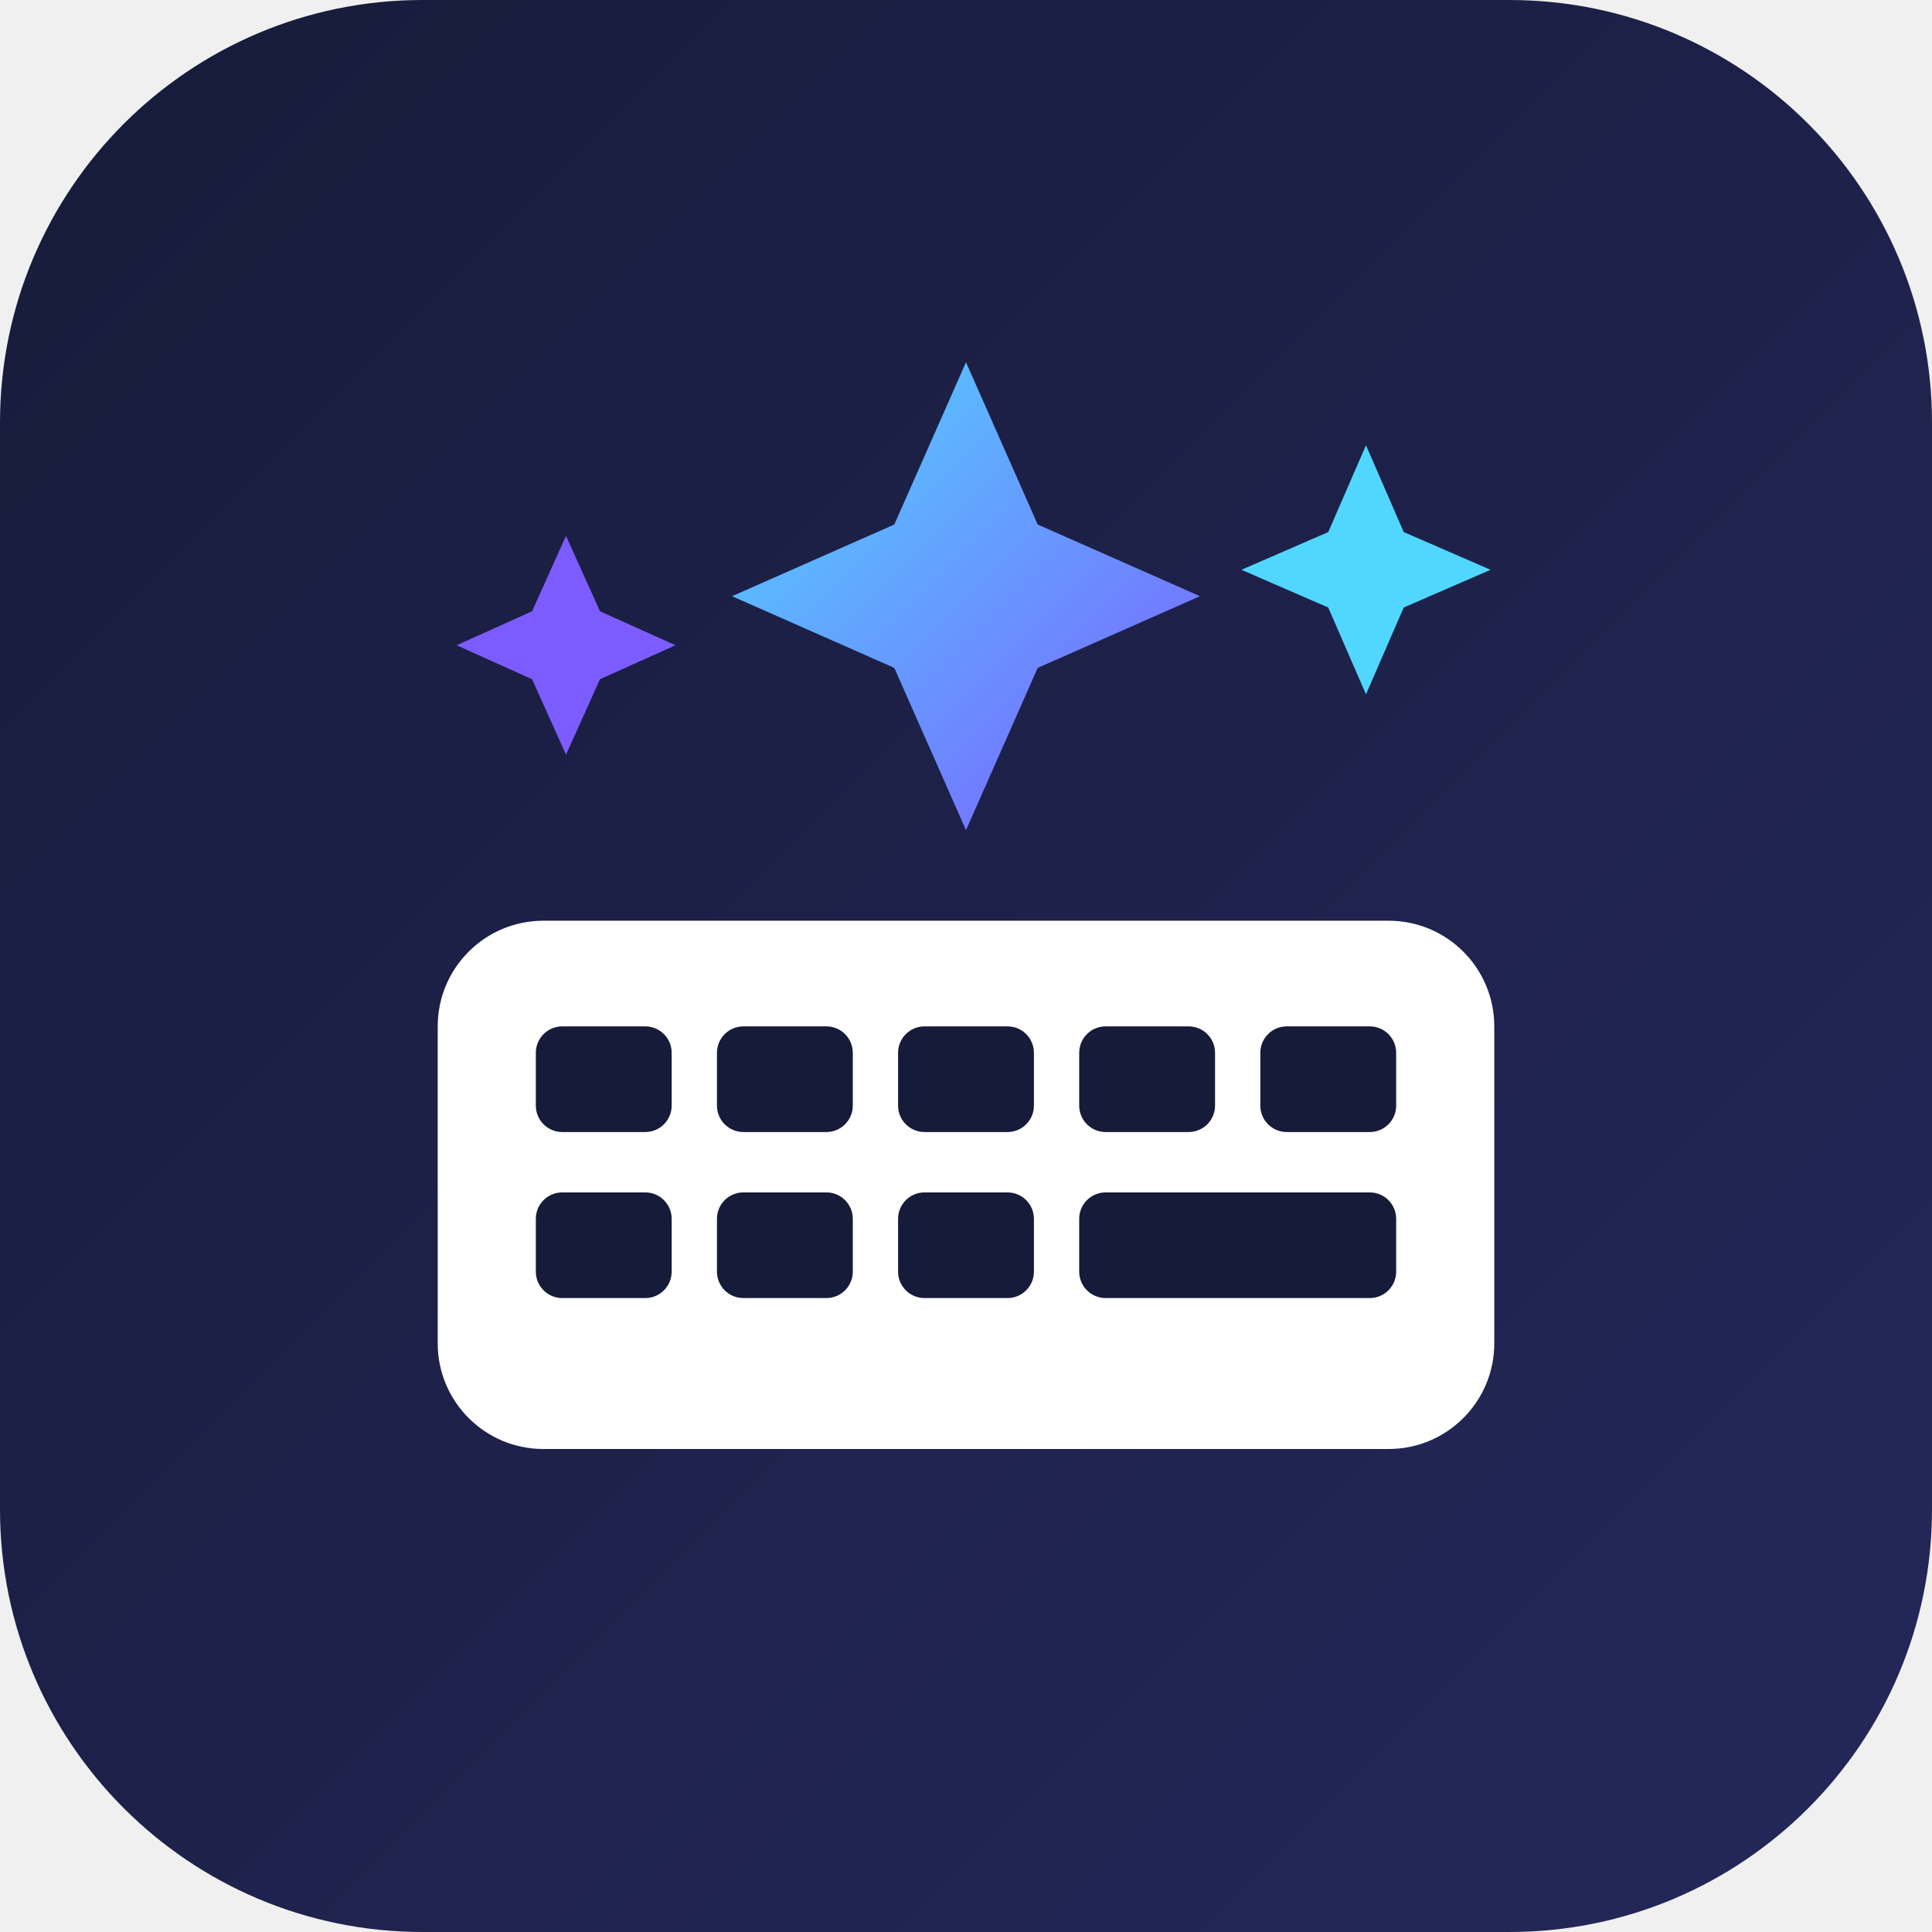
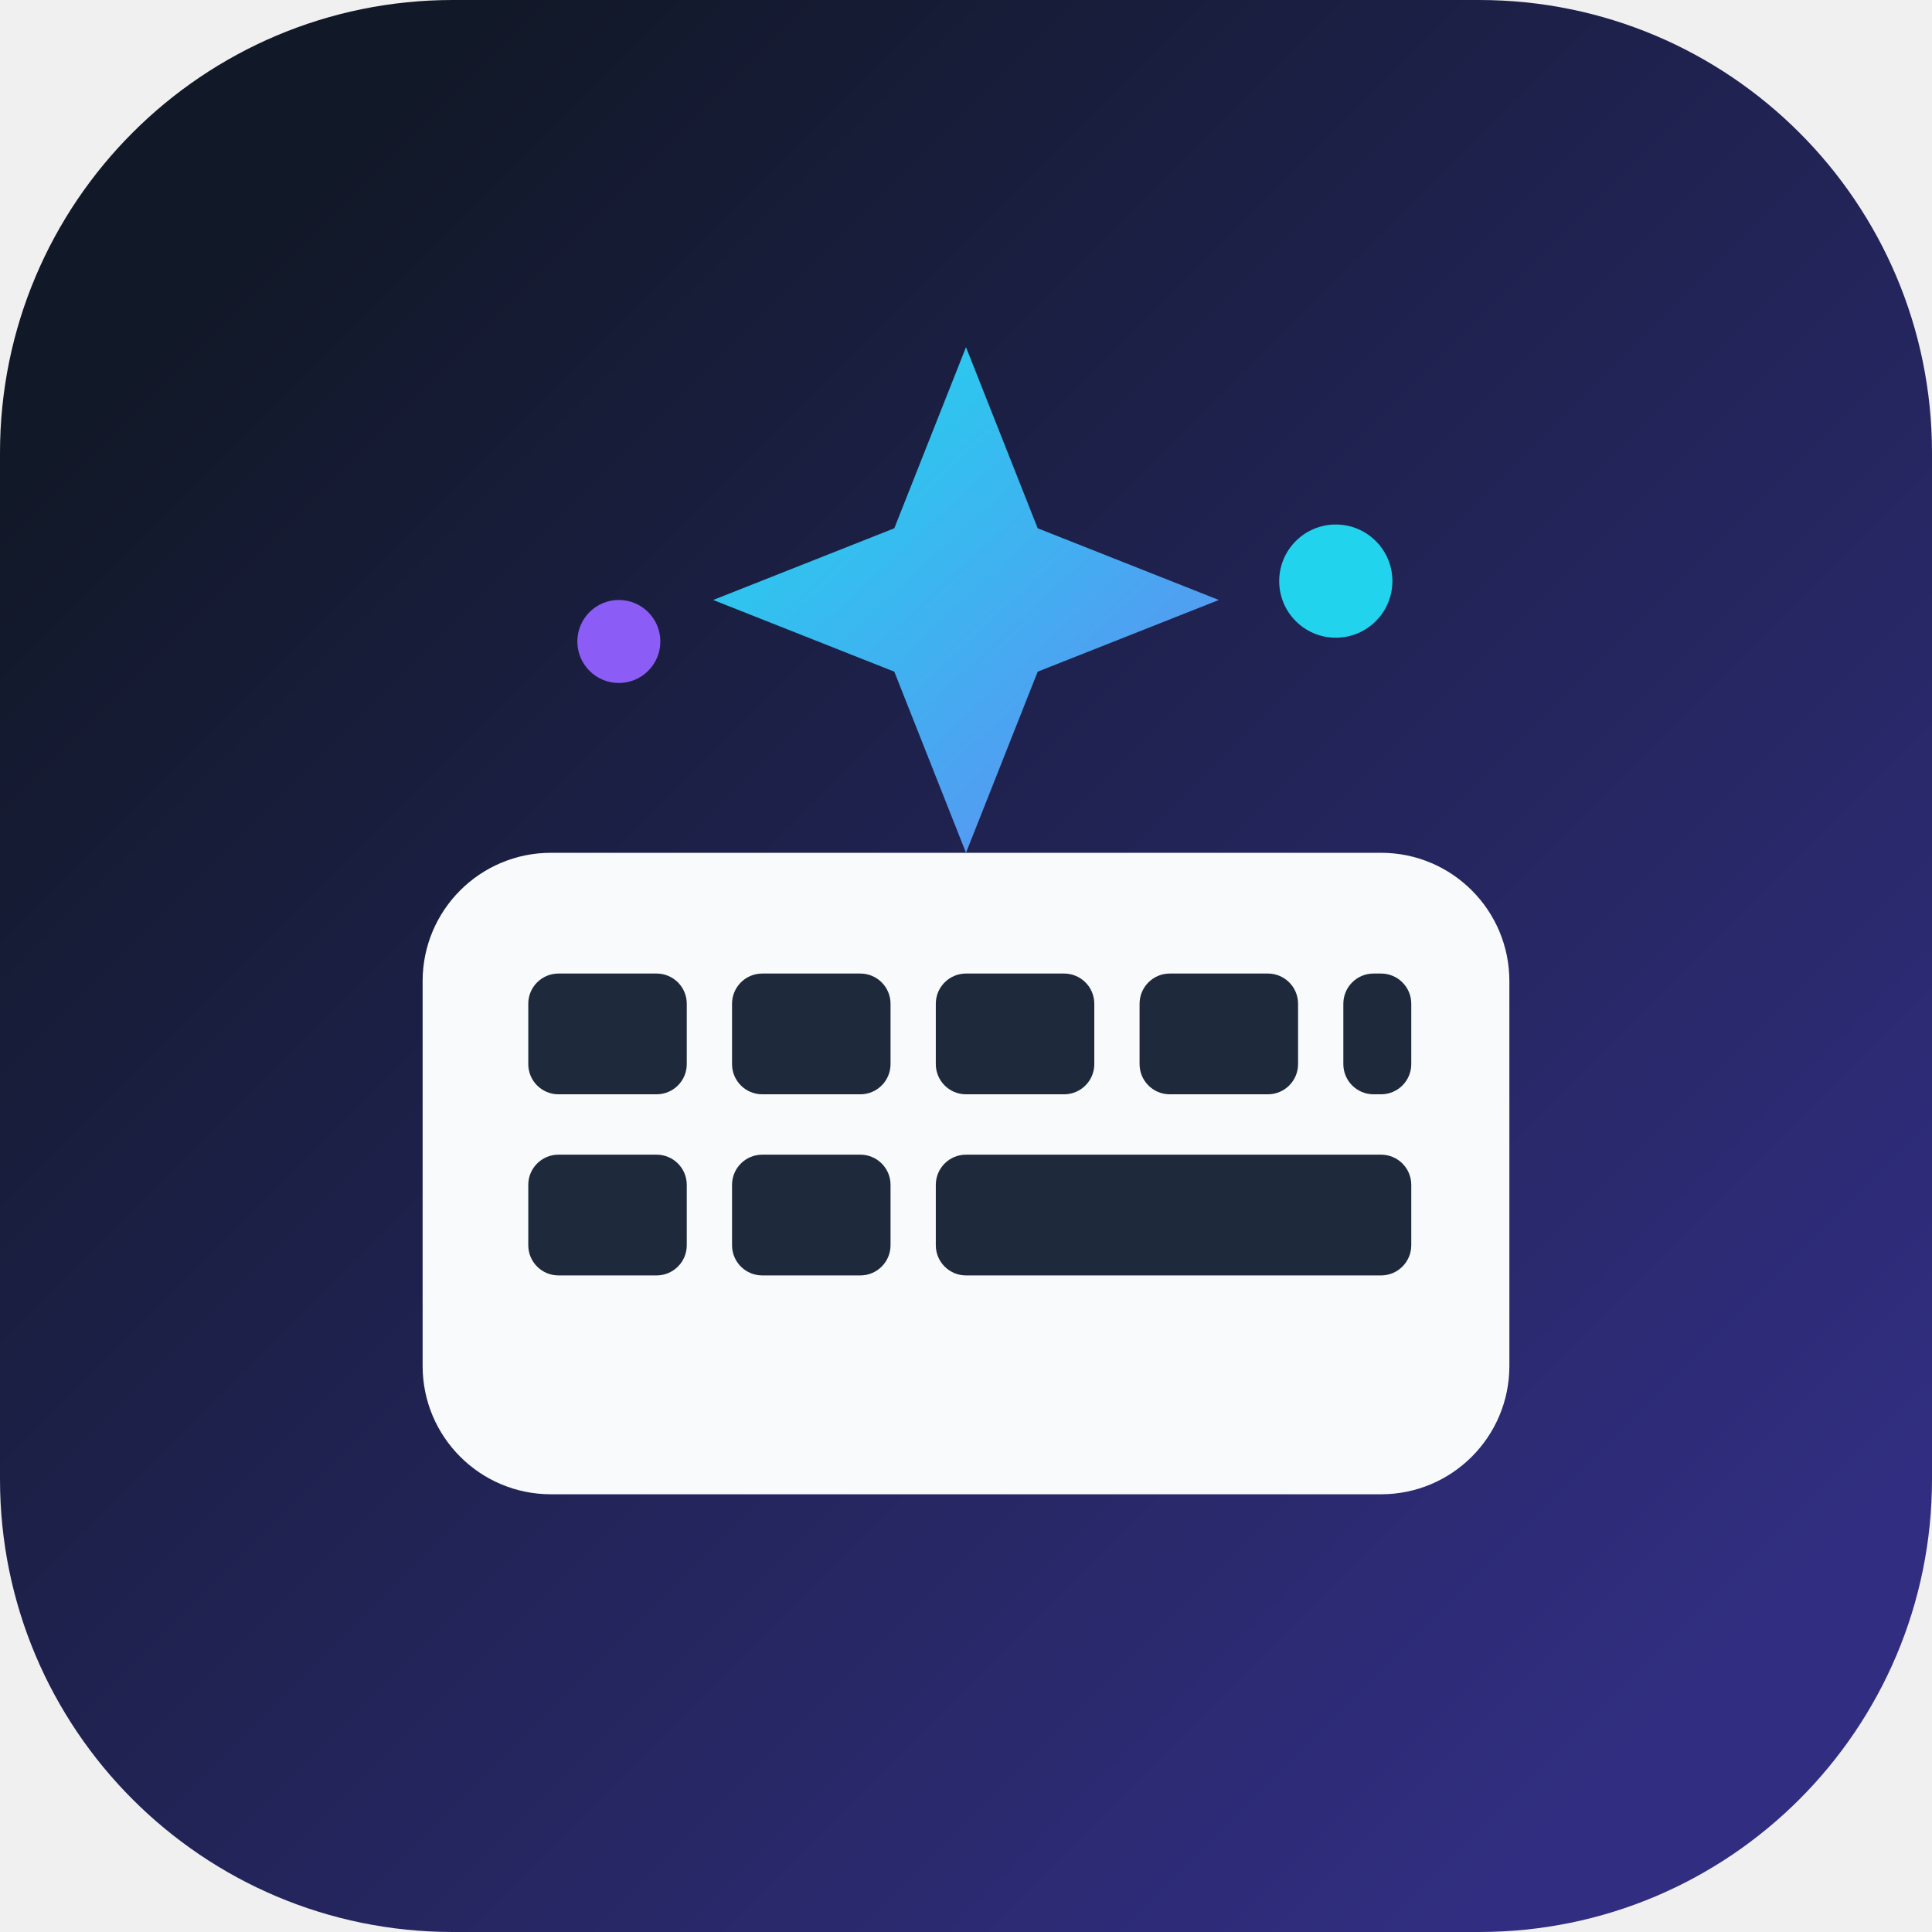
<svg xmlns="http://www.w3.org/2000/svg" viewBox="0 0 512 512" role="img" aria-labelledby="title desc">
  <defs>
-     <linearGradient id="bg" x1="0" y1="0" x2="1" y2="1">
-       <stop offset="0" stop-color="#171B3A" />
-       <stop offset="1" stop-color="#24285A" />
+     <linearGradient id="bg" x1="64" y1="64" x2="448" y2="448" gradientUnits="userSpaceOnUse">
+       <stop offset="0" stop-color="#111827" />
+       <stop offset="1" stop-color="#312E81" />
    </linearGradient>
-     <linearGradient id="spark" x1="0" y1="0" x2="1" y2="1">
-       <stop offset="0" stop-color="#51D7FF" />
-       <stop offset="1" stop-color="#7C5CFF" />
+     <linearGradient id="accent" x1="166" y1="136" x2="352" y2="338" gradientUnits="userSpaceOnUse">
+       <stop offset="0" stop-color="#22D3EE" />
+       <stop offset="1" stop-color="#8B5CF6" />
    </linearGradient>
  </defs>
-   <rect width="512" height="512" rx="112" fill="url(#bg)" />
-   <rect x="116" y="244" width="280" height="140" rx="28" fill="#FFFFFF" />
-   <g fill="#171B3A">
-     <rect x="142" y="272" width="36" height="28" rx="7" />
-     <rect x="190" y="272" width="36" height="28" rx="7" />
-     <rect x="238" y="272" width="36" height="28" rx="7" />
-     <rect x="286" y="272" width="36" height="28" rx="7" />
-     <rect x="334" y="272" width="36" height="28" rx="7" />
-     <rect x="142" y="316" width="36" height="28" rx="7" />
-     <rect x="190" y="316" width="36" height="28" rx="7" />
-     <rect x="238" y="316" width="36" height="28" rx="7" />
-     <rect x="286" y="316" width="84" height="28" rx="7" />
+   <rect width="512" height="512" rx="120" fill="url(#bg)" />
+   <rect x="112" y="226" width="288" height="170" rx="34" fill="#F8FAFC" />
+   <g fill="#1E293B">
+     <rect x="140" y="258" width="42" height="32" rx="8" />
+     <rect x="194" y="258" width="42" height="32" rx="8" />
+     <rect x="248" y="258" width="42" height="32" rx="8" />
+     <rect x="302" y="258" width="42" height="32" rx="8" />
+     <rect x="356" y="258" width="18" height="32" rx="8" />
+     <rect x="140" y="306" width="42" height="32" rx="8" />
+     <rect x="194" y="306" width="42" height="32" rx="8" />
+     <rect x="248" y="306" width="126" height="32" rx="8" />
  </g>
-   <path d="M256 96l19 43 43 19-43 19-19 43-19-43-43-19 43-19z" fill="url(#spark)" />
-   <path d="M362 118l10 23 23 10-23 10-10 23-10-23-23-10 23-10z" fill="#51D7FF" />
-   <path d="M150 142l9 20 20 9-20 9-9 20-9-20-20-9 20-9z" fill="#7C5CFF" />
+   <path d="M256 92l19 48 48 19-48 19-19 48-19-48-48-19 48-19z" fill="url(#accent)" />
+   <circle cx="354" cy="154" r="15" fill="#22D3EE" />
+   <circle cx="164" cy="170" r="11" fill="#8B5CF6" />
</svg>
